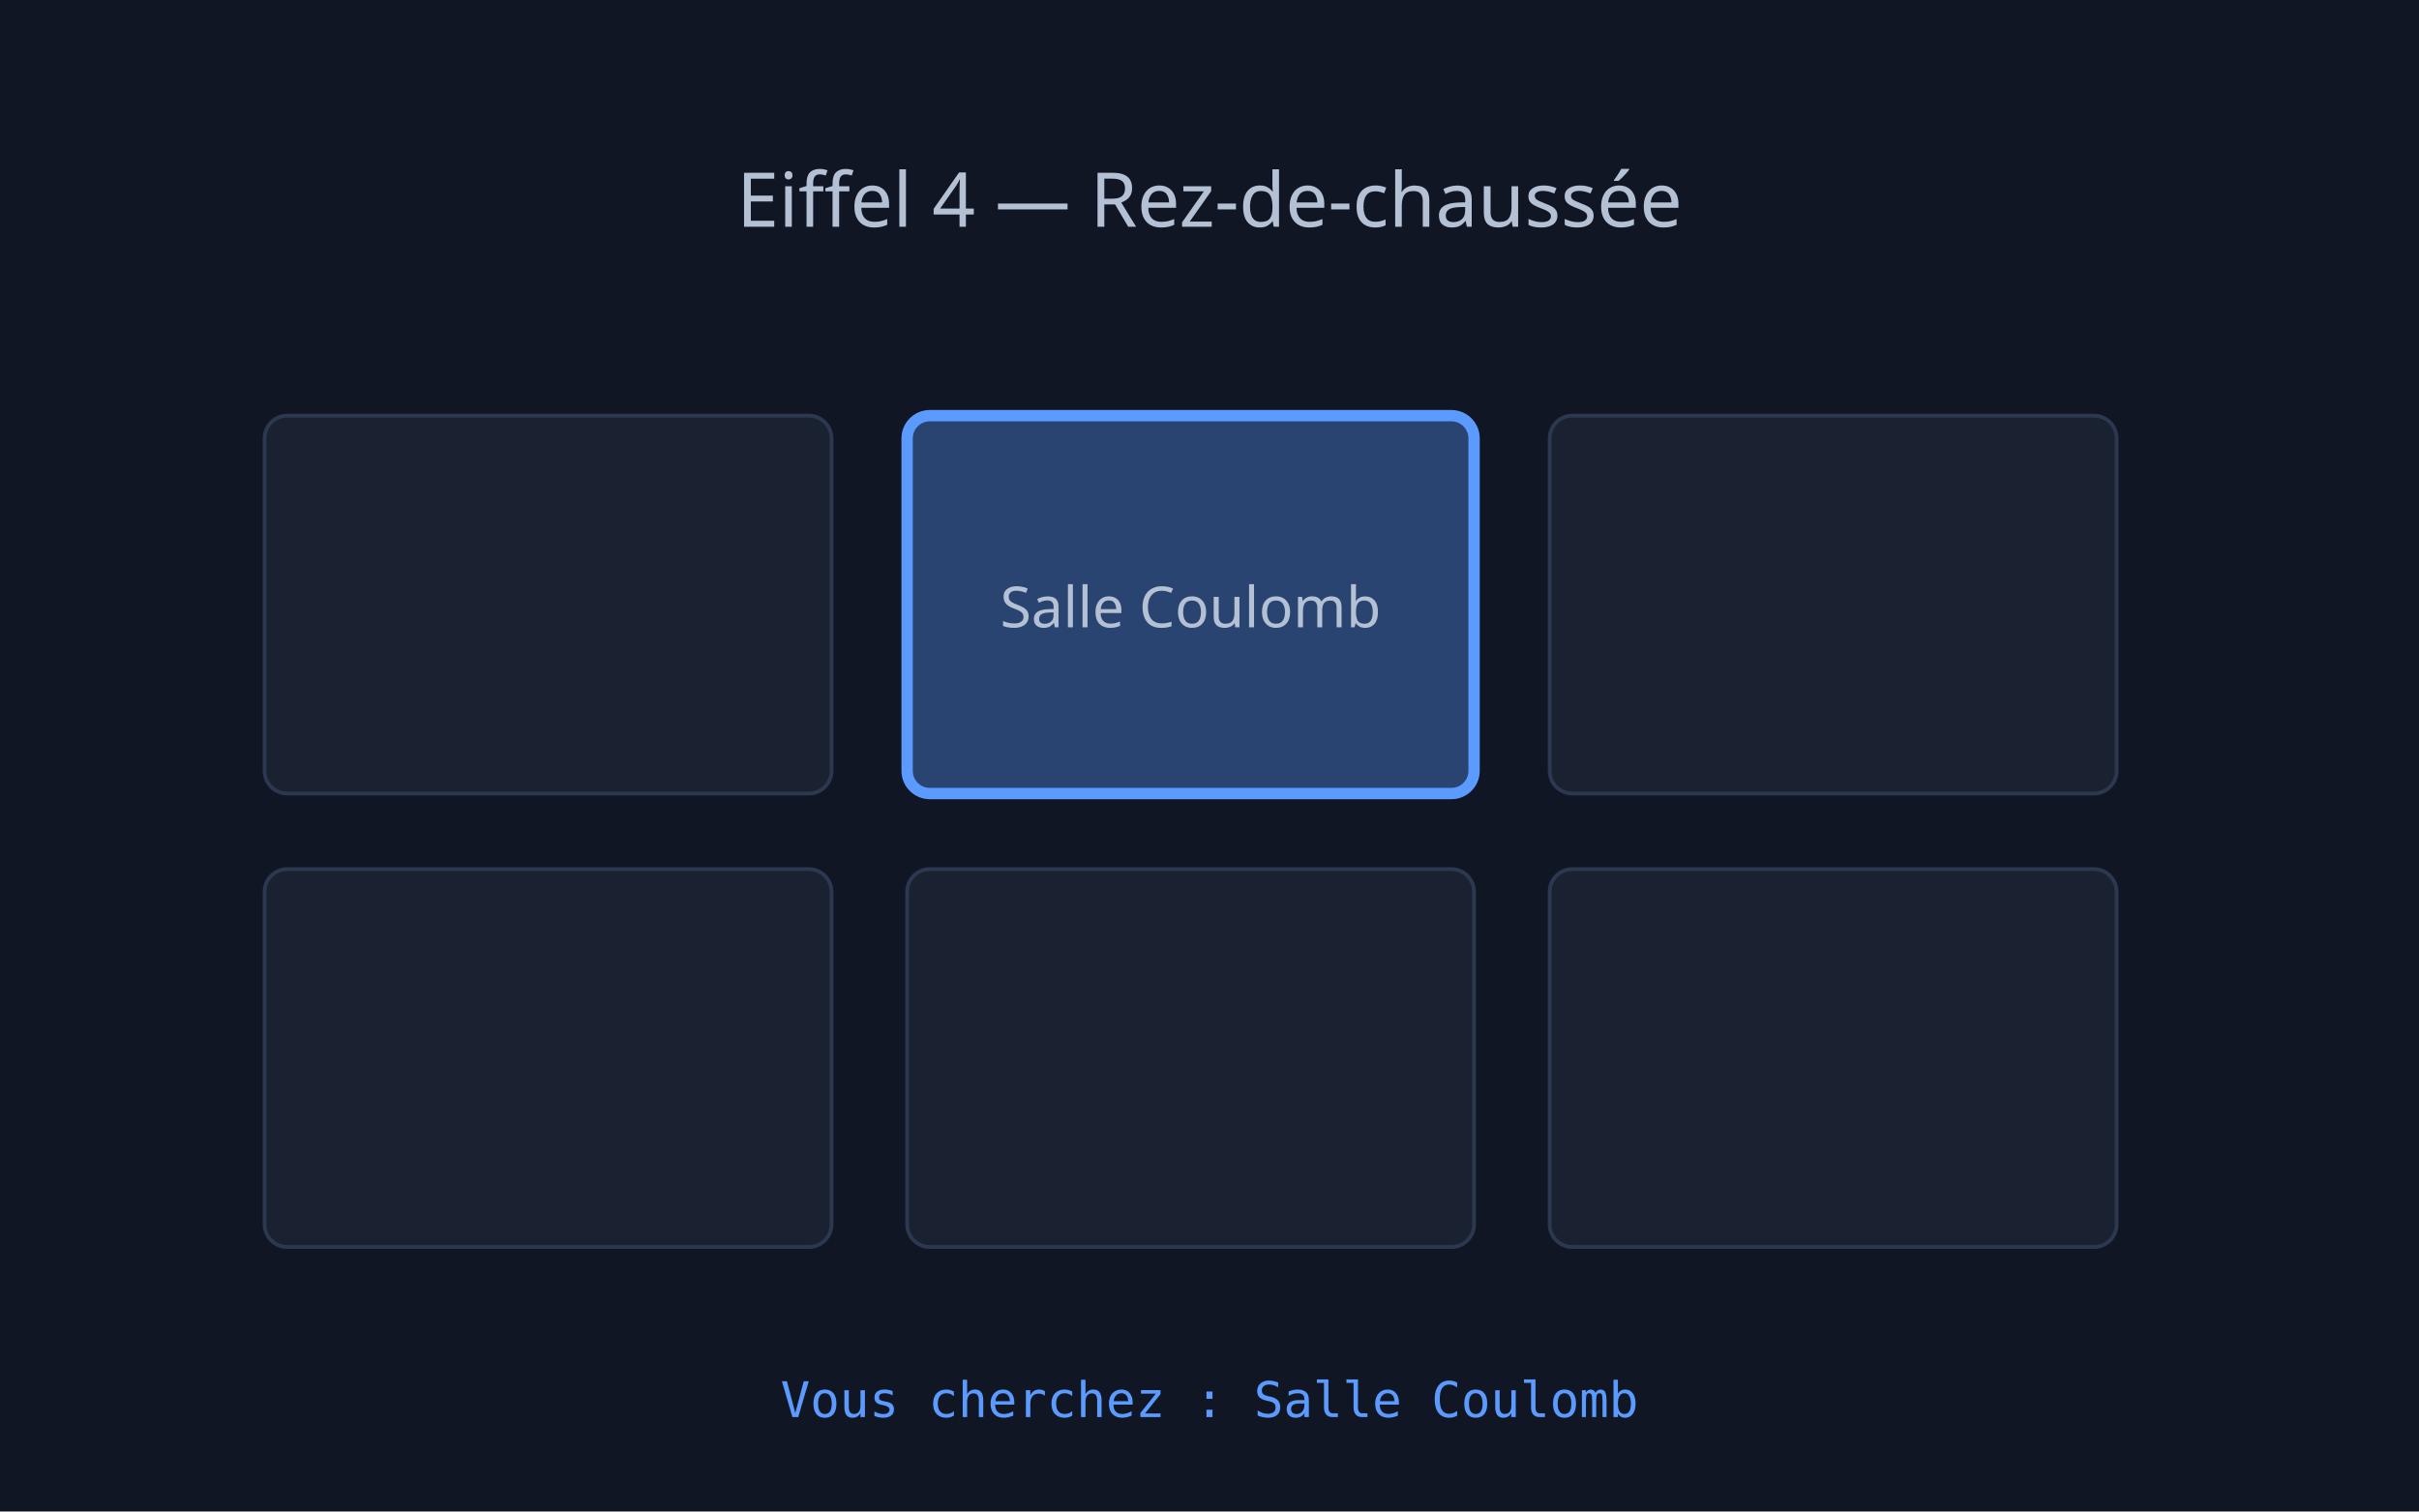
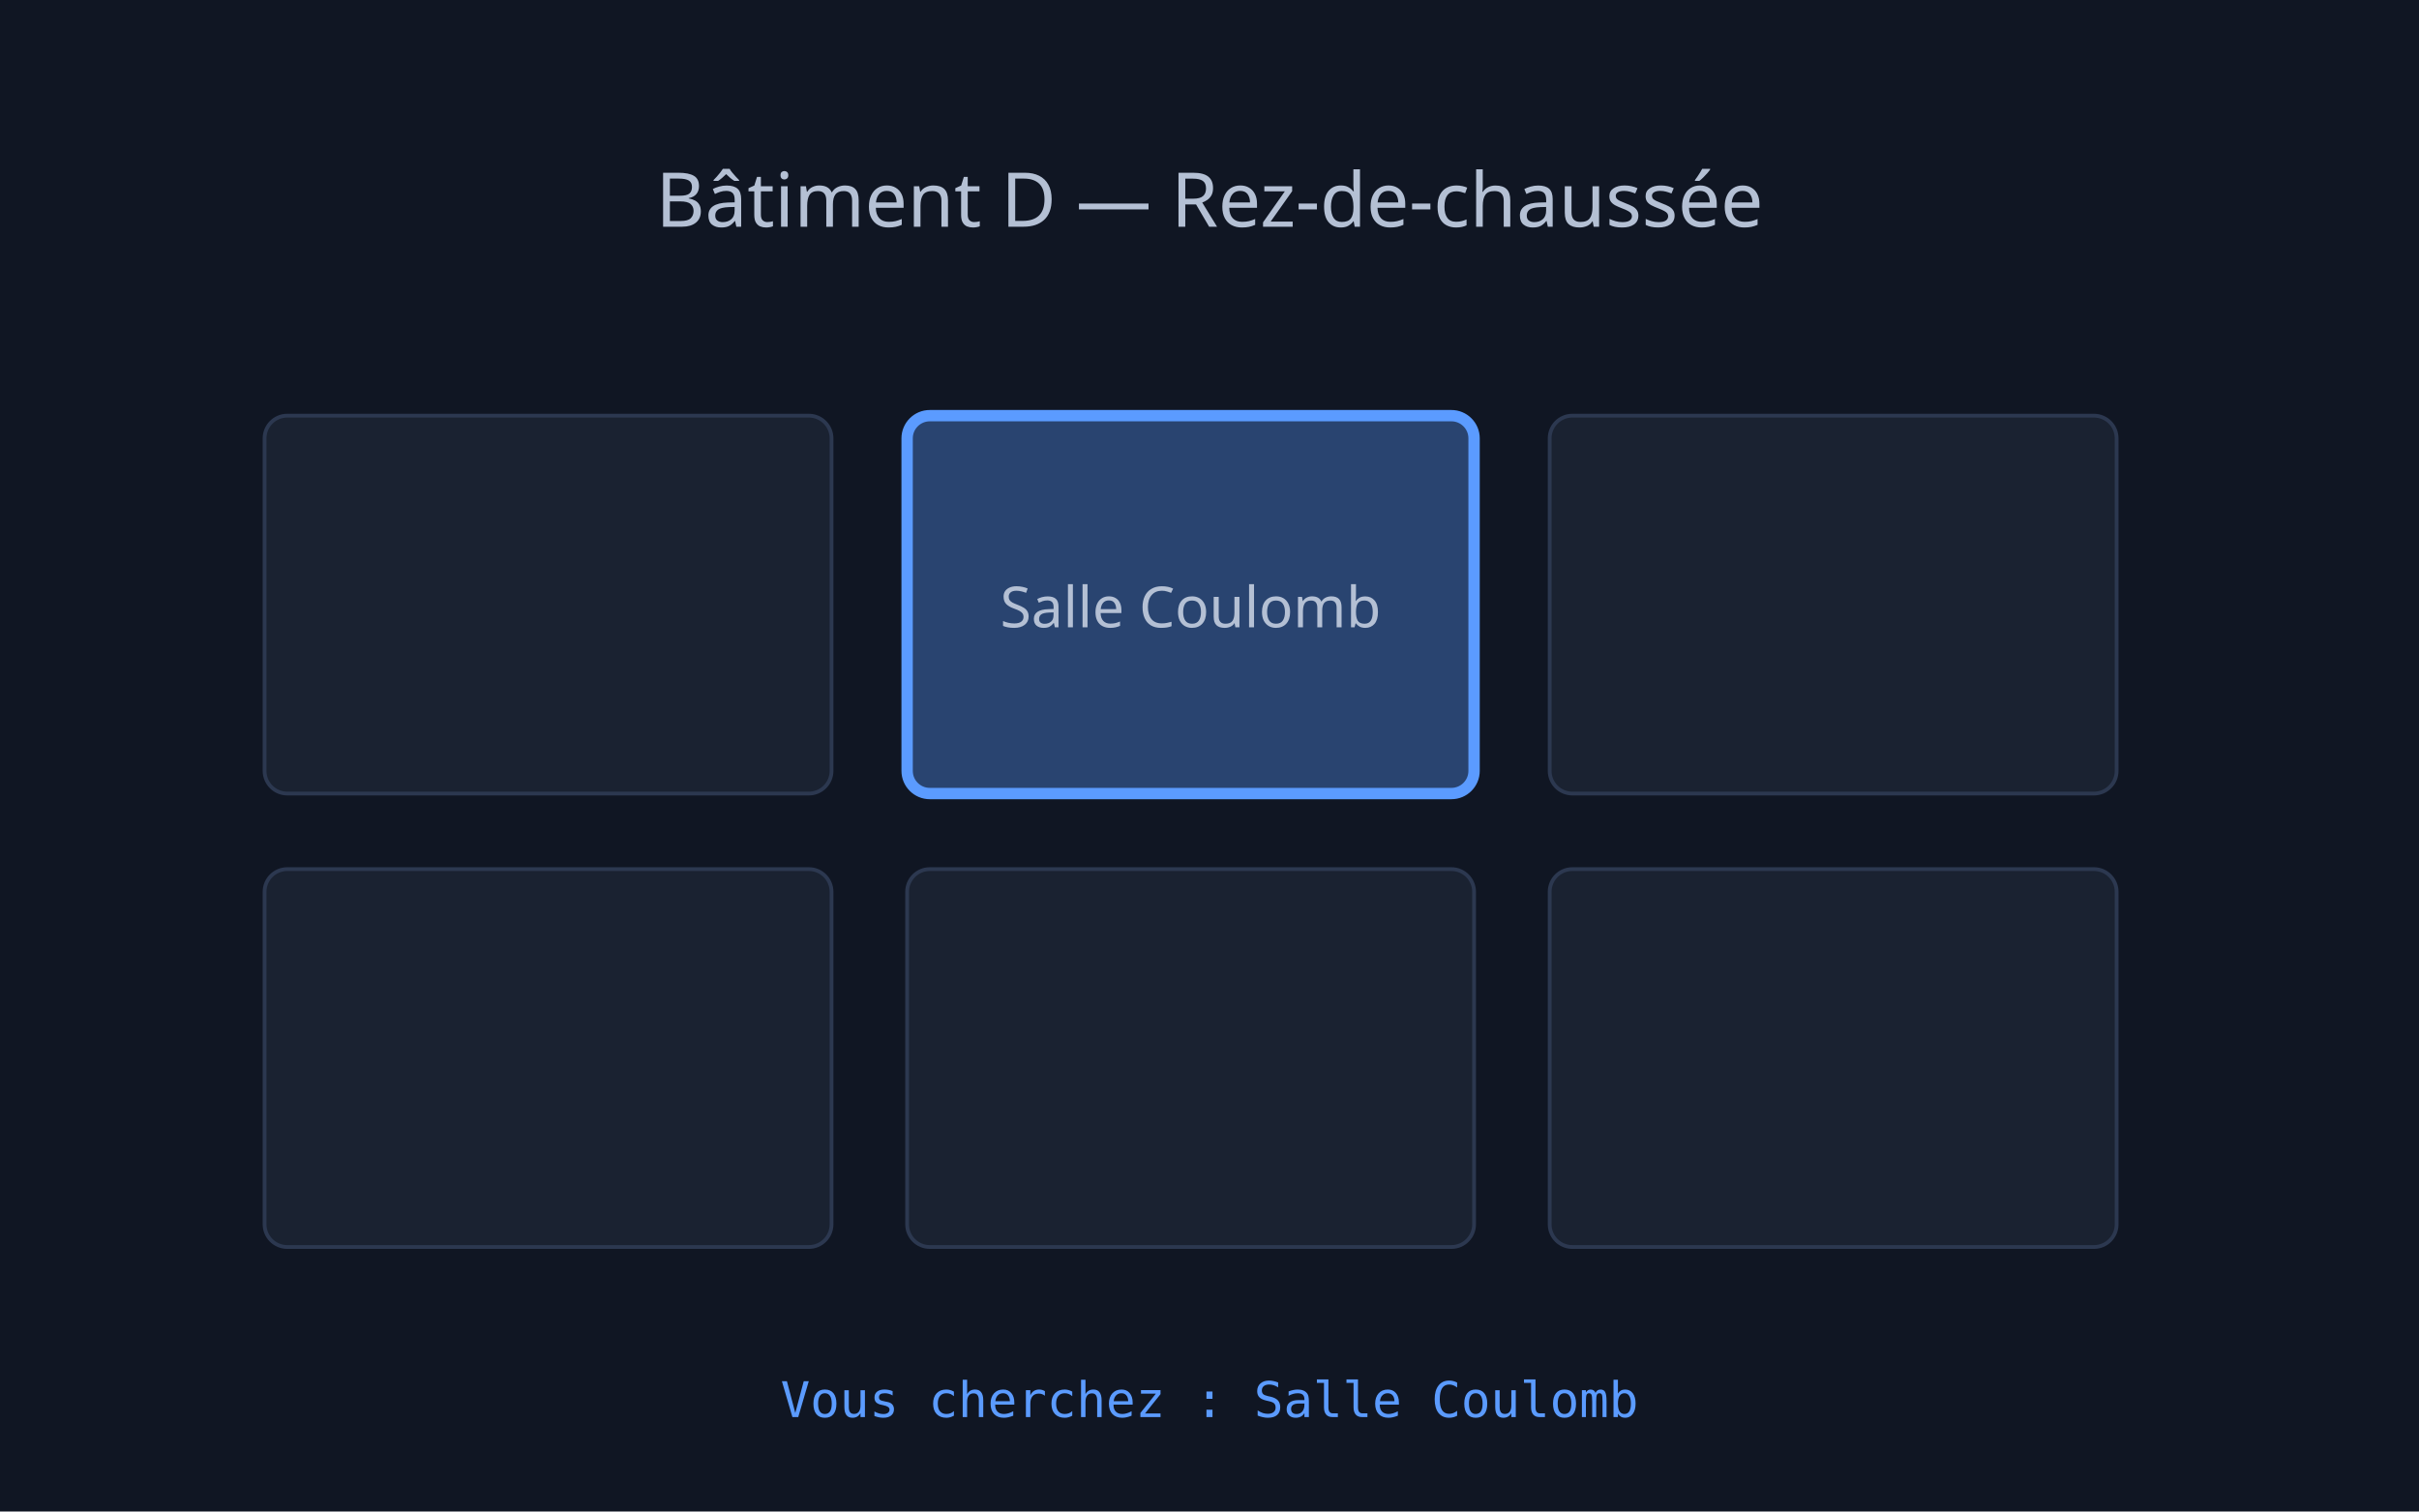
<svg xmlns="http://www.w3.org/2000/svg" viewBox="0 0 640 400" width="640" height="400">
  <rect width="640" height="400" fill="#101623" />
-   <text x="320" y="60" fill="#B4C0D4" font-family="system-ui,sans-serif" font-size="20" text-anchor="middle">Eiffel 4 — Rez-de-chaussée</text>
+   <text x="320" y="60" fill="#B4C0D4" font-family="system-ui,sans-serif" font-size="20" text-anchor="middle">Bâtiment D — Rez-de-chaussée</text>
  <rect x="70" y="110" width="150" height="100" rx="6" fill="#1A2231" fill-opacity="1" stroke="#2C3850" stroke-width="1" />
  <rect x="240" y="110" width="150" height="100" rx="6" fill="#5B9BFF" fill-opacity="0.35" stroke="#5B9BFF" stroke-width="3" />
  <text x="315" y="166" fill="#B4C0D4" font-family="system-ui,sans-serif" font-size="15" text-anchor="middle">Salle Coulomb</text>
  <rect x="410" y="110" width="150" height="100" rx="6" fill="#1A2231" fill-opacity="1" stroke="#2C3850" stroke-width="1" />
  <rect x="70" y="230" width="150" height="100" rx="6" fill="#1A2231" fill-opacity="1" stroke="#2C3850" stroke-width="1" />
  <rect x="240" y="230" width="150" height="100" rx="6" fill="#1A2231" fill-opacity="1" stroke="#2C3850" stroke-width="1" />
  <rect x="410" y="230" width="150" height="100" rx="6" fill="#1A2231" fill-opacity="1" stroke="#2C3850" stroke-width="1" />
  <text x="320" y="375" fill="#5B9BFF" font-family="monospace" font-size="13" text-anchor="middle">Vous cherchez : Salle Coulomb</text>
</svg>
